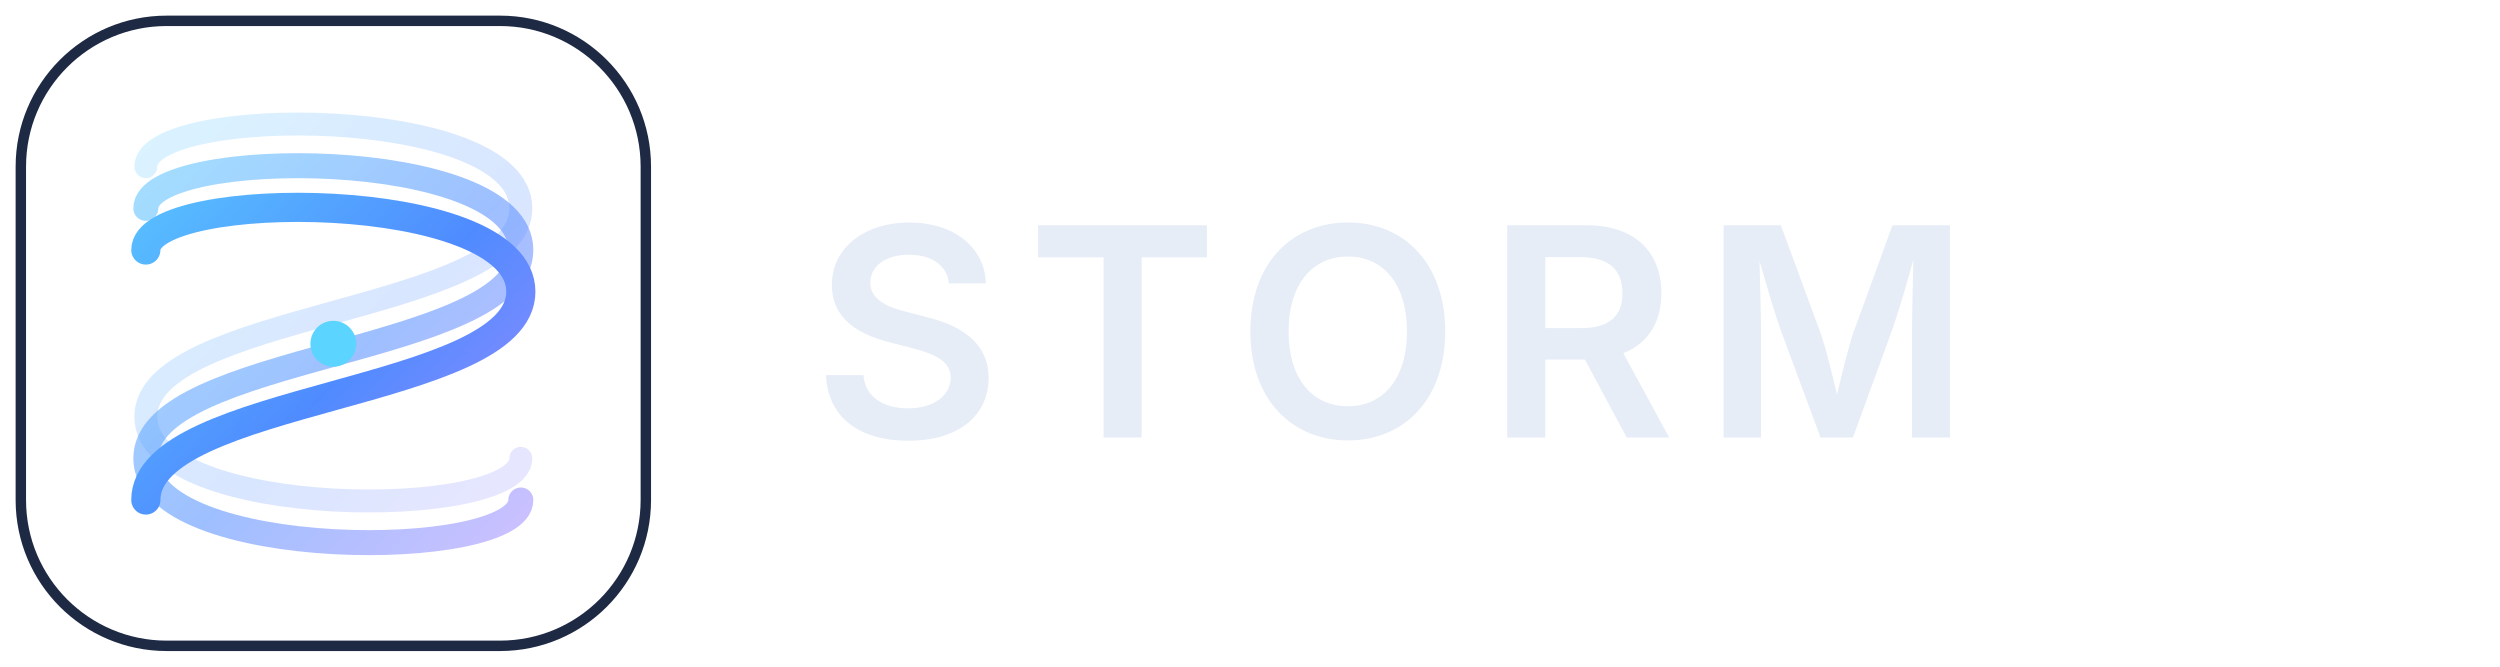
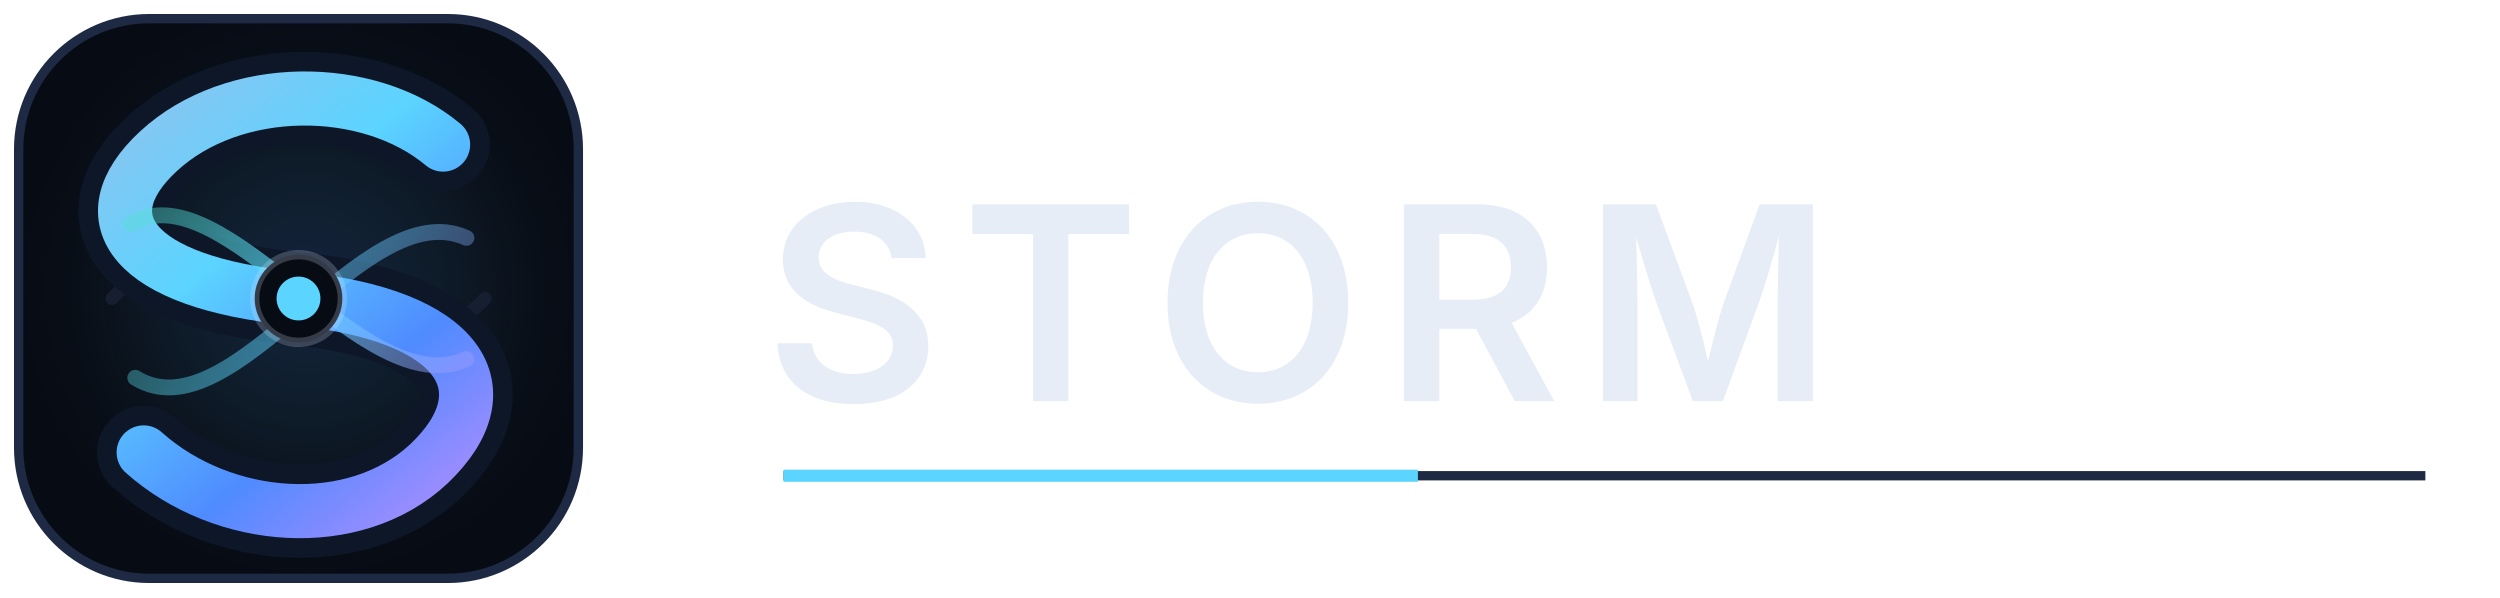
- <svg xmlns="http://www.w3.org/2000/svg" viewBox="0 0 240 64" fill="none" role="img" aria-label="STORM">
+ <svg xmlns="http://www.w3.org/2000/svg" viewBox="0 0 268 64" fill="none" role="img" aria-labelledby="wordmark-title wordmark-desc">
  <defs>
-     <linearGradient id="storm-wm-g" x1="8" y1="10" x2="56" y2="54" gradientUnits="userSpaceOnUse">
-       <stop offset="0" stop-color="#5BD4FF" />
-       <stop offset="0.55" stop-color="#4F8BFF" />
+     <linearGradient id="wm-flow" x1="13" y1="10" x2="51" y2="56" gradientUnits="userSpaceOnUse">
+       <stop offset="0" stop-color="#8DC4F0" />
+       <stop offset="0.34" stop-color="#5BD4FF" />
+       <stop offset="0.68" stop-color="#4F8BFF" />
      <stop offset="1" stop-color="#B58CFF" />
    </linearGradient>
+     <linearGradient id="wm-trace" x1="12" y1="18" x2="52" y2="46" gradientUnits="userSpaceOnUse">
+       <stop offset="0" stop-color="#4FE4C1" stop-opacity="0.30" />
+       <stop offset="0.5" stop-color="#5BD4FF" stop-opacity="0.72" />
+       <stop offset="1" stop-color="#B58CFF" stop-opacity="0.34" />
+     </linearGradient>
+     <radialGradient id="wm-field" cx="33" cy="31" r="33" gradientUnits="userSpaceOnUse">
+       <stop offset="0" stop-color="#4F8BFF" stop-opacity="0.18" />
+       <stop offset="0.55" stop-color="#5BD4FF" stop-opacity="0.06" />
+       <stop offset="1" stop-color="#050810" stop-opacity="0" />
+     </radialGradient>
  </defs>
-   <g transform="translate(0,0)">
-     <rect x="2" y="2" width="60" height="60" rx="14" fill="none" stroke="#1E2A44" stroke-width="1" />
-     <path d="M 14 16 C 14 10, 50 10, 50 20 C 50 30, 14 30, 14 40 C 14 50, 50 50, 50 44" stroke="url(#storm-wm-g)" stroke-width="2.2" stroke-linecap="round" opacity="0.22" fill="none" />
-     <path d="M 14 20 C 14 14, 50 14, 50 24 C 50 34, 14 34, 14 44 C 14 54, 50 54, 50 48" stroke="url(#storm-wm-g)" stroke-width="2.4" stroke-linecap="round" opacity="0.55" fill="none" />
-     <path d="M 14 24 C 14 18, 50 18, 50 28 C 50 38, 14 38, 14 48" stroke="url(#storm-wm-g)" stroke-width="2.8" stroke-linecap="round" fill="none" />
-     <circle cx="32" cy="33" r="2.2" fill="#5BD4FF" />
+   <g>
+     <rect x="2" y="2" width="60" height="60" rx="14" fill="#070B14" />
+     <rect x="2" y="2" width="60" height="60" rx="14" fill="url(#wm-field)" stroke="#1E2A44" stroke-width="1" />
+     <g opacity="0.72">
+       <path d="M13 18C23 9.5 39 9 51 17.5" stroke="#1A2238" stroke-width="1.4" stroke-linecap="round" />
+       <path d="M12 32C23 20 41 44 52 32" stroke="#1A2238" stroke-width="1.4" stroke-linecap="round" />
+       <path d="M13 46C24 55 40 55 51 46" stroke="#1A2238" stroke-width="1.4" stroke-linecap="round" />
+     </g>
+     <path d="M47.5 15.5C39.5 8.8 25 8.8 17 16.2C9.2 23.4 14.1 30.3 31.6 32C49.6 33.7 54.3 41.8 46 49.7C38 57.2 23.9 56.1 15.4 48.5" stroke="#0D1728" stroke-width="10" stroke-linecap="round" stroke-linejoin="round" />
+     <path d="M47.5 15.5C39.5 8.8 25 8.8 17 16.2C9.2 23.4 14.1 30.3 31.6 32C49.6 33.7 54.3 41.8 46 49.7C38 57.2 23.9 56.1 15.4 48.5" stroke="url(#wm-flow)" stroke-width="5.8" stroke-linecap="round" stroke-linejoin="round" />
+     <path d="M14 24C24 18 39 43.5 50 38.5" stroke="url(#wm-trace)" stroke-width="1.7" stroke-linecap="round" />
+     <path d="M14.5 40.5C25 47 39 20.5 50 25.5" stroke="url(#wm-trace)" stroke-width="1.7" stroke-linecap="round" opacity="0.68" />
+     <circle cx="32" cy="32" r="4.7" fill="#070B14" stroke="#DDEBFF" stroke-opacity="0.22" stroke-width="1" />
+     <circle cx="32" cy="32" r="2.35" fill="#5BD4FF" />
  </g>
-   <g transform="translate(78,42)" fill="#E6EDF7" font-family="Space Grotesk, Inter, sans-serif" font-weight="600" font-size="28" letter-spacing="2.5">
-     <text>STORM</text>
+   <g transform="translate(82 43)">
+     <text fill="#E6EDF7" font-family="Space Grotesk, Inter, system-ui, sans-serif" font-size="29" font-weight="600" letter-spacing="2.4">STORM</text>
+     <path d="M2 8H178" stroke="#1E2A44" stroke-width="1" />
+     <path d="M2 8H70" stroke="#5BD4FF" stroke-width="1.3" />
  </g>
</svg>
